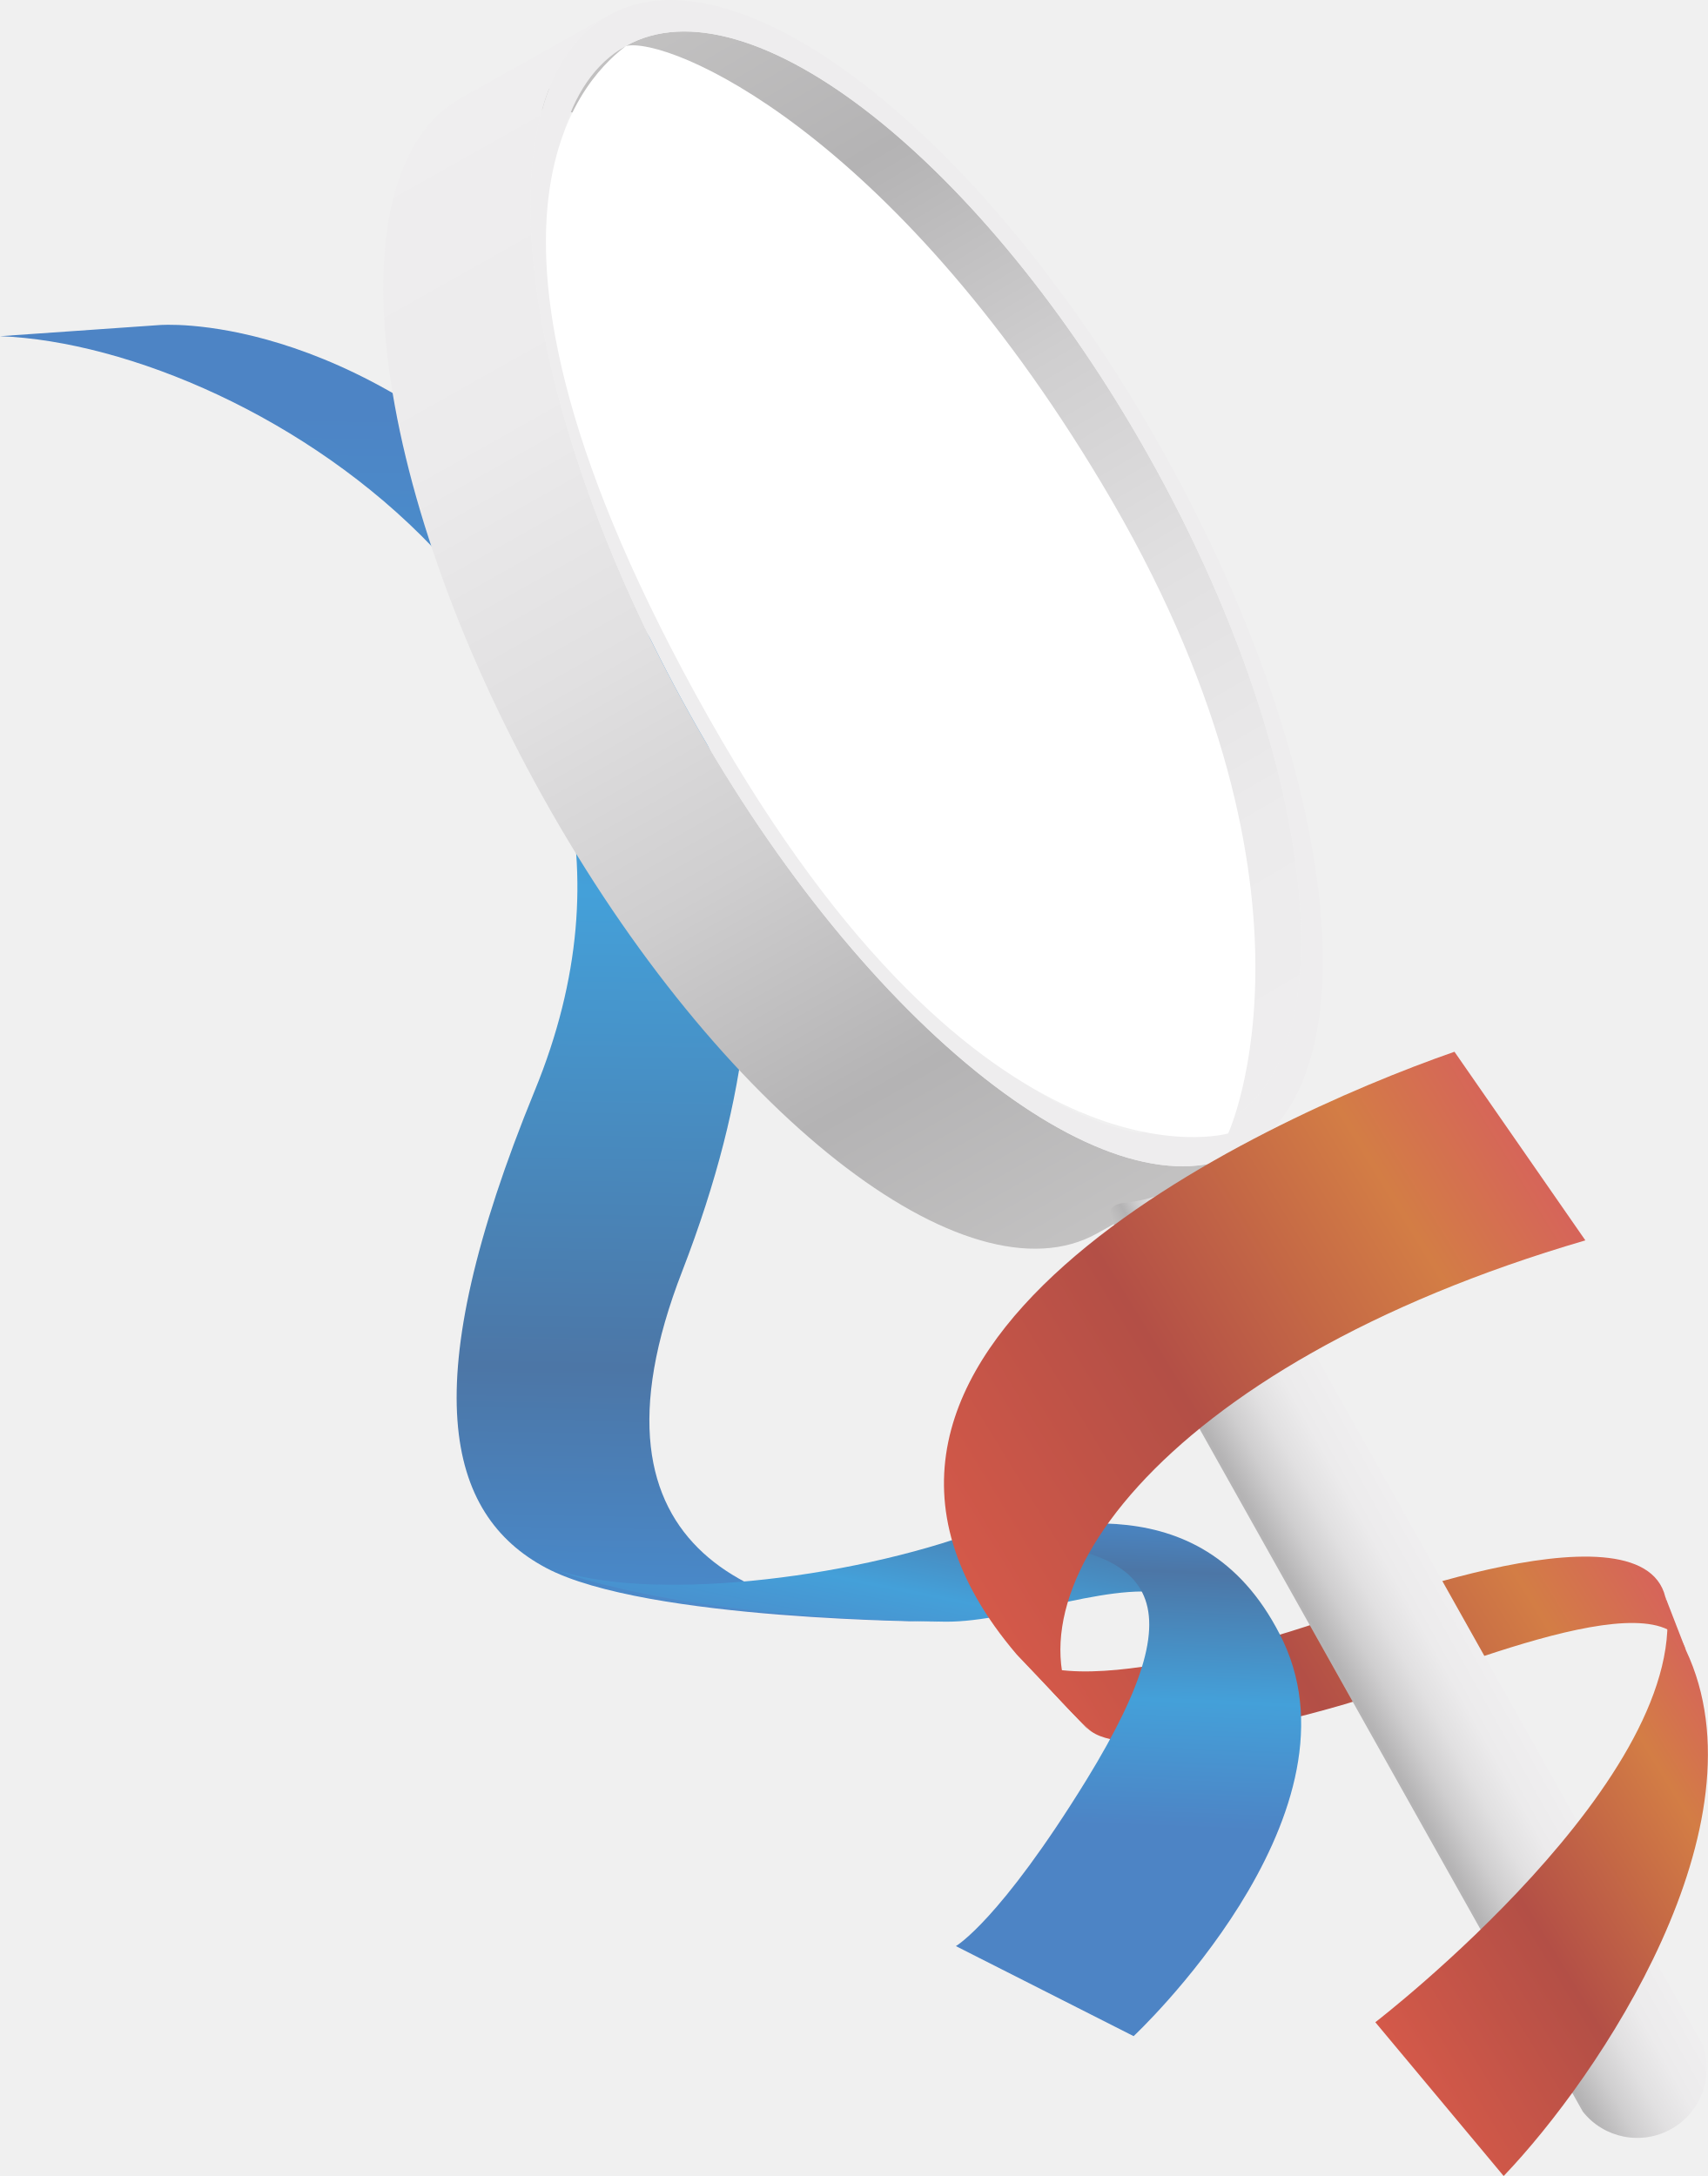
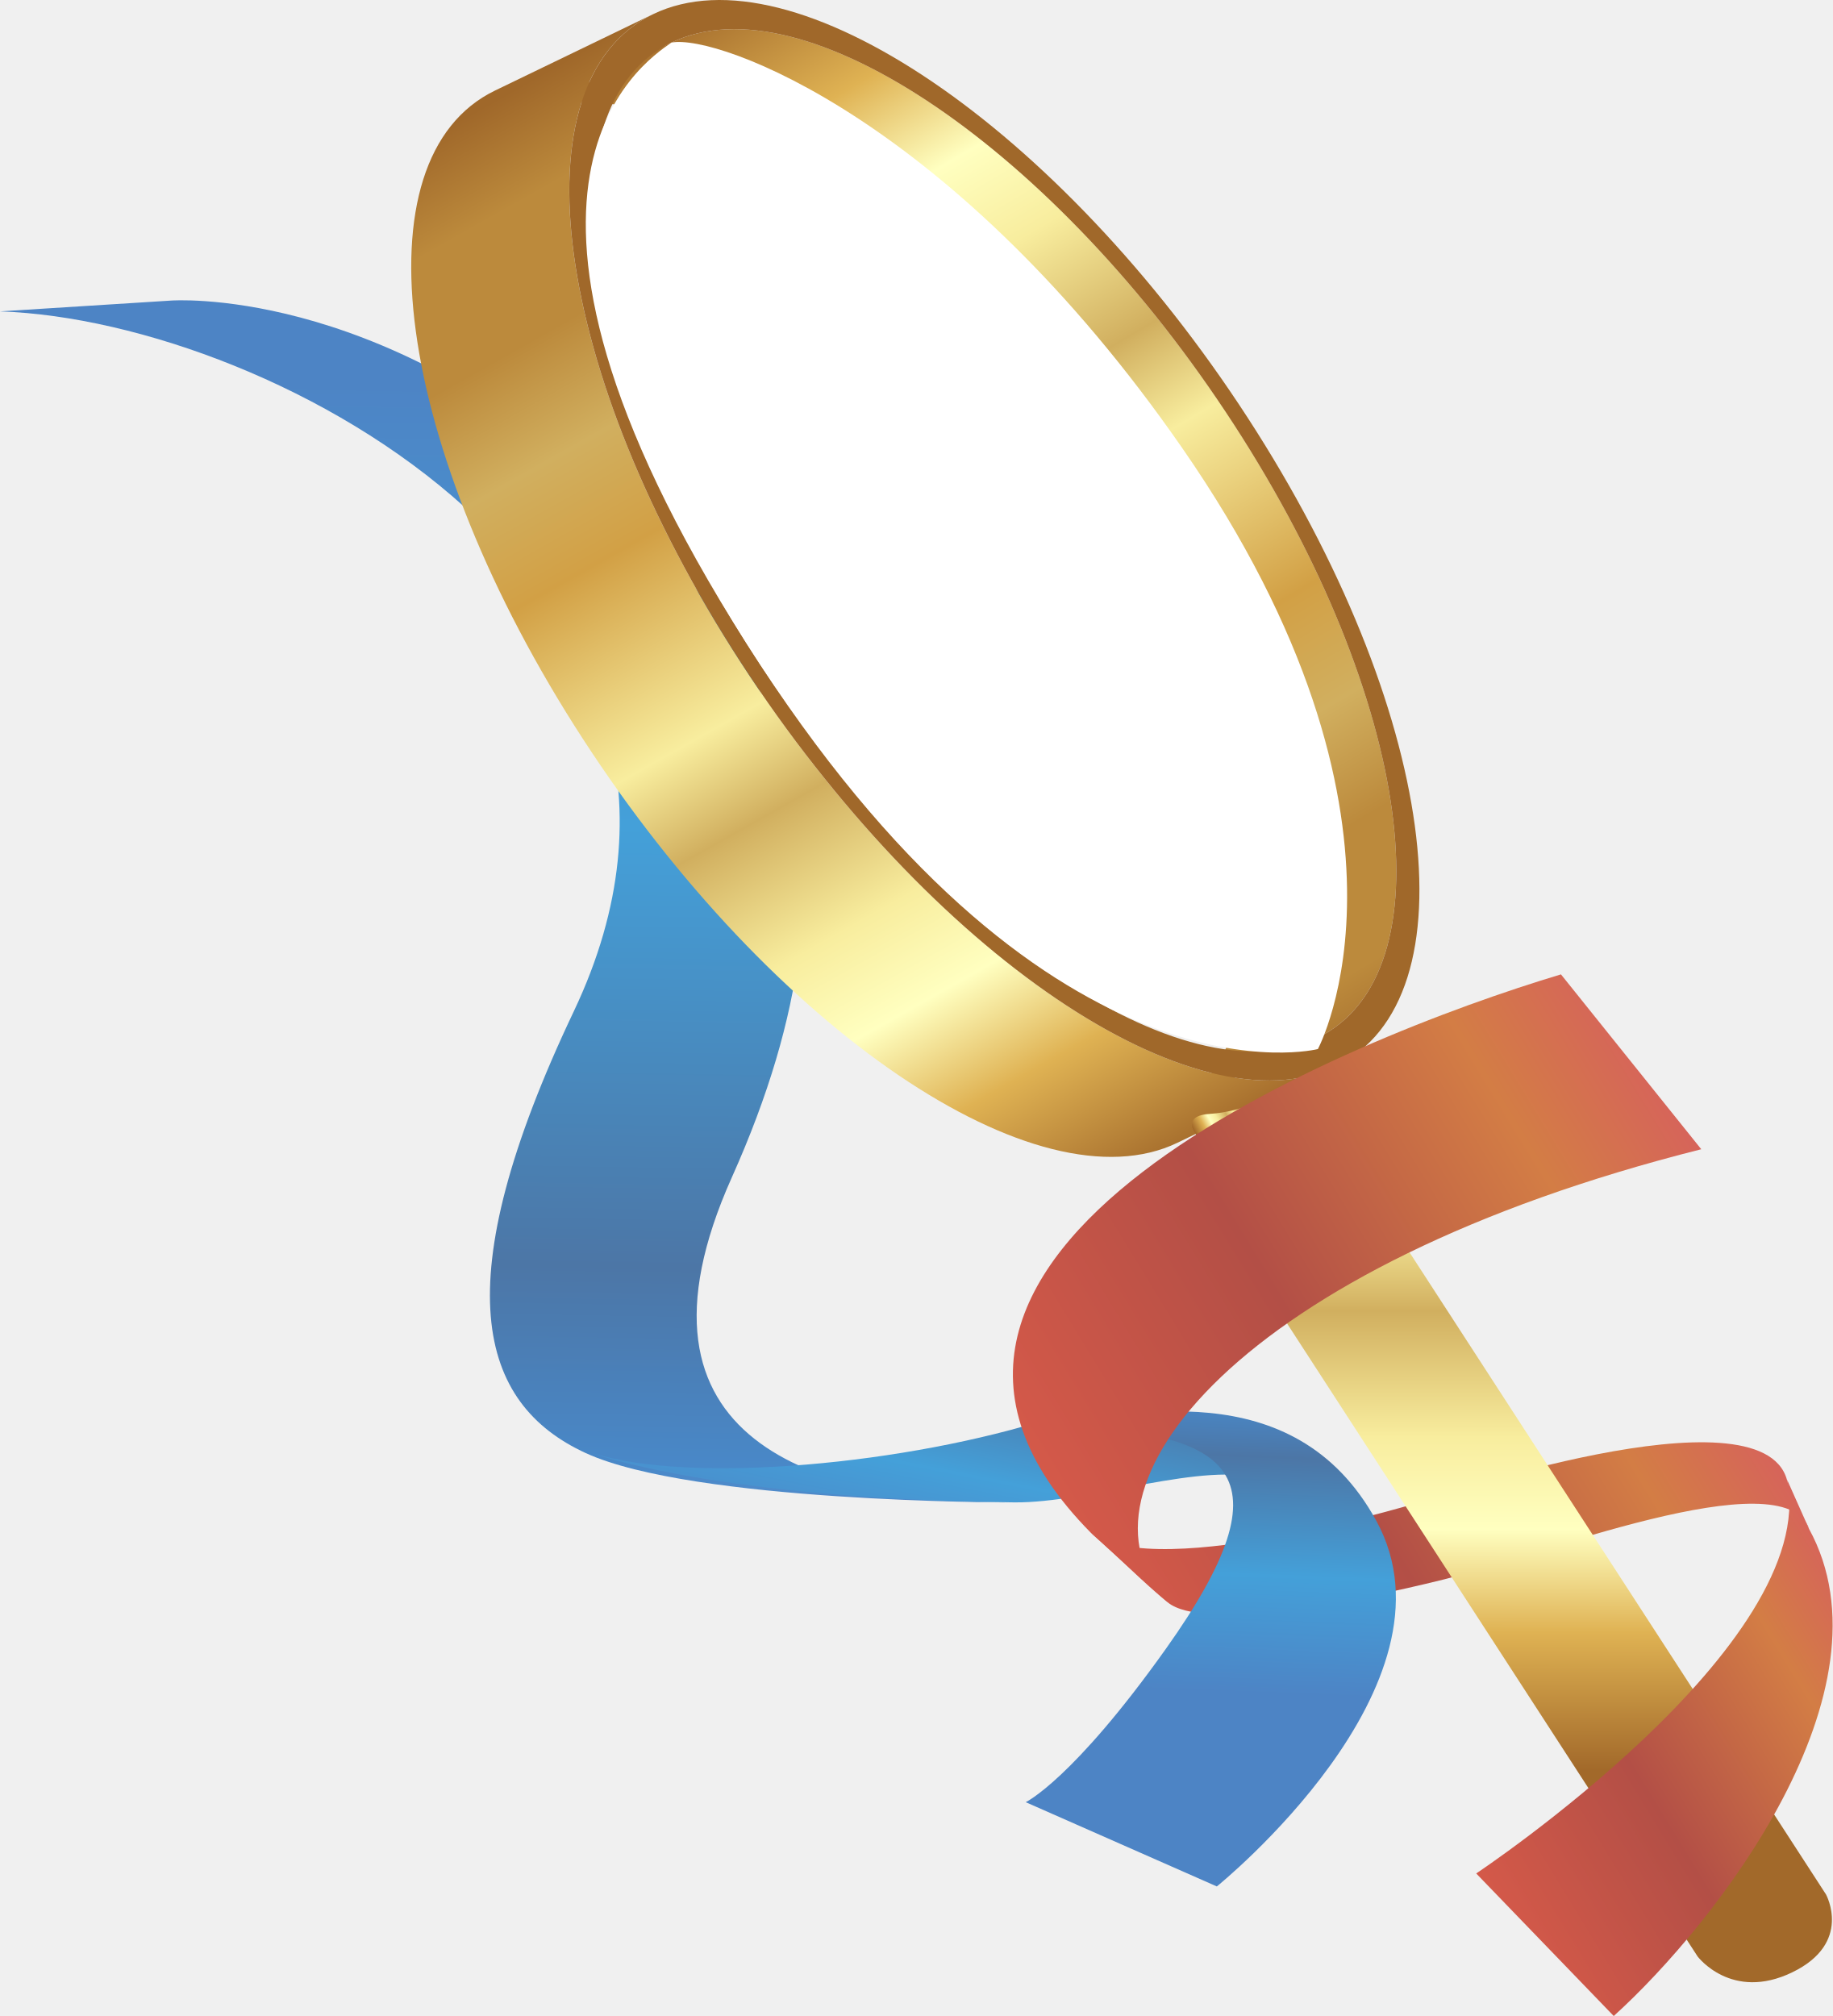
- <svg xmlns="http://www.w3.org/2000/svg" xmlns:xlink="http://www.w3.org/1999/xlink" viewBox="0 0 79.85 101.75">
-   <linearGradient id="b" gradientTransform="rotate(-76.39 82.098 46.577)" gradientUnits="userSpaceOnUse" x1="57.71" x2="38.35" y1="45.29" y2="25.92">
-     <stop offset="0" stop-color="#d6645a" />
-     <stop offset=".2" stop-color="#d37d45" />
-     <stop offset=".6" stop-color="#b34f46" />
-     <stop offset="1" stop-color="#d45949" />
-   </linearGradient>
-   <linearGradient id="c" gradientUnits="userSpaceOnUse" x1="21.46" x2="22.4" y1="74.96" y2="19.43">
-     <stop offset="0" stop-color="#4e8aca" />
-     <stop offset=".02" stop-color="#4988c8" />
-     <stop offset=".2" stop-color="#4c76a6" />
-     <stop offset=".6" stop-color="#44a0d9" />
-     <stop offset="1" stop-color="#4d84c5" />
-   </linearGradient>
-   <linearGradient id="a" gradientTransform="scale(-1 1) rotate(-60.6 -52.879 62.84)" gradientUnits="userSpaceOnUse" x1="12.47" x2="-48.82" y1="52.19" y2="50.99">
-     <stop offset="0" stop-color="#c3c2c2" />
-     <stop offset=".18" stop-color="#b4b3b4" />
-     <stop offset=".2" stop-color="#b6b5b6" />
-     <stop offset=".38" stop-color="#cfcecf" />
-     <stop offset=".57" stop-color="#e1e0e1" />
-     <stop offset=".77" stop-color="#ecebec" />
-     <stop offset="1" stop-color="#efeeef" />
-   </linearGradient>
-   <linearGradient id="d" x1="-47.8" x2="13.06" xlink:href="#a" y1="63.82" y2="63.82" />
-   <linearGradient id="e" gradientTransform="rotate(60.75 -126.674 396.493)" x1="-333.68" x2="-333.61" xlink:href="#a" y1="74.78" y2="71" />
-   <linearGradient id="f" gradientTransform="rotate(60.75 -126.674 396.493)" x1="-308.5" x2="-308.5" xlink:href="#a" y1="77.11" y2="69.67" />
-   <linearGradient id="g" x1="47.01" x2="31.51" xlink:href="#b" y1="55.85" y2="40.35" />
-   <linearGradient id="h" x1="41.85" x2="39.47" xlink:href="#c" y1="66.77" y2="78.79" />
-   <linearGradient id="i" x1="53.35" x2="52.77" xlink:href="#c" y1="70.44" y2="85.39" />
-   <linearGradient id="j" x1="70.83" x2="47.48" xlink:href="#b" y1="39.8" y2="16.45" />
-   <path d="M77.86 74.68c-1.15-4.78-15.69 1-15.69 1s-11.72 4.21-14.64 1.65c1.37 1.41 2.22 2.44 3.34 3.51 1.55 1.47 8.06 0 12-1.15s14.83-6.09 15.95-2.53a9.59 9.59 0 0 1-.96-2.48z" fill="url(#b)" />
-   <path d="M43.9 75.83c-8.19-.11-17.21-3-12-16.4 6.44-16.66 2.1-26.67-5.92-35-9.64-10-18.53-9.23-18.53-9.23L0 15.72C12 16.19 33.67 29.88 25 51c-5.66 13.83-4.15 19.82.52 22.31s18.38 2.52 18.38 2.52z" fill="url(#c)" />
-   <path d="M29.26 2.15C35-1.08 46 7.55 53.76 21.42s9.39 27.73 3.62 31l-6.56 3.68c5.77-3.23 4.15-17.1-3.62-31S28.46 2.59 22.69 5.82z" fill="url(#a)" />
-   <path d="M51.3 57.67C45.21 61.09 33.61 52 25.4 37.3S15.47 8 21.57 4.57L28.45.71c-6.09 3.42-4.38 18.07 3.83 32.74s19.81 23.78 25.91 20.37z" fill="url(#d)" />
-   <path d="M28.45.72c-6.09 3.41-4.38 18.06 3.83 32.73s19.81 23.78 25.91 20.37 4.38-18.07-3.83-32.74S34.55-2.7 28.45.72zm.81 1.43C35-1.08 46 7.55 53.76 21.42s9.39 27.73 3.62 31S40.65 47 32.88 33.11 23.49 5.38 29.26 2.15z" fill="#eeedee" />
-   <path d="M54.06 60.74l-2-3.51s-.65-.93.66-1a8.15 8.15 0 0 0 2.85-.94l2 3.5z" fill="url(#e)" />
-   <path d="M74 98.74L53 61.32l5.6-3.13 21 37.42a3.25 3.25 0 0 1-5.6 3.13z" fill="url(#f)" />
-   <path d="M29.26 2.15c2-.45 12.34 3.9 22.24 20.44C62.78 41.43 57.42 53 57.42 53S46 56.34 33.13 33.55C19.63 9.63 27.94 3.2 29.26 2.15z" fill="#fff" />
-   <path d="M78.82 77.16c3.86 8.16-4.06 19.93-8.52 24.59l-6-7.19S79.33 83 77.86 74.68z" fill="url(#g)" />
-   <path d="M25.8 73.34c4.39 1.6 13.82.54 20.06-1.79 0 0 5.88.06 8.32.91 1.74.61 0 2 .85 2.22-2.46-1-7.53 1.19-10.85 1.15-13.03-.17-18.38-2.49-18.38-2.49z" fill="url(#h)" />
-   <path d="M45.55 71.93c8.18.29 10.78 2.28 5.25 11.29-4.07 6.61-6.11 7.78-6.11 7.78L53 95.21s10.87-10.16 7-18.45c-3.64-7.63-11-5.29-14.45-4.83z" fill="url(#i)" />
-   <path d="M74.12 58C54 63.88 46.25 75.14 50.87 80.87l-3.34-3.51C35.45 63.18 58.76 52.4 68 49.18z" fill="url(#j)" />
+ <svg xmlns="http://www.w3.org/2000/svg" xmlns:xlink="http://www.w3.org/1999/xlink" viewBox="0 0 591.39 650.58">
+   <defs>
+     <linearGradient id="b" x1="558.73" y1="489.86" x2="416.49" y2="347.62" gradientTransform="rotate(-76.39 525.646 467.843)" gradientUnits="userSpaceOnUse">
+       <stop offset="0" stop-color="#d6645a" />
+       <stop offset=".2" stop-color="#d37d45" />
+       <stop offset=".6" stop-color="#b34f46" />
+       <stop offset="1" stop-color="#d45949" />
+     </linearGradient>
+     <linearGradient id="c" x1="159.42" y1="478.91" x2="165.43" y2="124.41" gradientUnits="userSpaceOnUse">
+       <stop offset="0" stop-color="#4e8aca" />
+       <stop offset=".02" stop-color="#4988c8" />
+       <stop offset=".2" stop-color="#4c76a6" />
+       <stop offset=".6" stop-color="#44a0d9" />
+       <stop offset="1" stop-color="#4d84c5" />
+     </linearGradient>
+     <linearGradient id="a" x1="948.15" y1="477.91" x2="537.3" y2="469.88" gradientTransform="matrix(-.49 -.87 -.87 .49 1109.43 588.45)" gradientUnits="userSpaceOnUse">
+       <stop offset="0" stop-color="#a2692a" />
+       <stop offset=".12" stop-color="#dfb253" />
+       <stop offset=".21" stop-color="#ffffc0" />
+       <stop offset=".29" stop-color="#f8ed9e" />
+       <stop offset=".4" stop-color="#d1af5f" />
+       <stop offset=".48" stop-color="#f8ed9e" />
+       <stop offset=".64" stop-color="#d2a045" />
+       <stop offset=".73" stop-color="#d1af5f" />
+       <stop offset=".82" stop-color="#bc8a3c" />
+       <stop offset=".92" stop-color="#bc8a3c" />
+       <stop offset="1" stop-color="#a0682a" />
+     </linearGradient>
+     <linearGradient id="d" x1="544.66" y1="553.25" x2="951.99" y2="553.25" xlink:href="#a" />
+     <linearGradient id="e" x1="183.71" y1="174.35" x2="458" y2="174.35" xlink:href="#a" />
+     <linearGradient id="f" x1="-32" y1="536.93" x2="-31.52" y2="508.18" gradientTransform="rotate(60.75 316.927 817.804)" xlink:href="#a" />
+     <linearGradient id="g" x1="351.93" y1="589.71" x2="674.93" y2="407.42" xlink:href="#a" />
+     <linearGradient id="h" x1="486.33" y1="561.57" x2="378.98" y2="454.21" xlink:href="#b" />
+     <linearGradient id="i" x1="309.38" y1="422.36" x2="292.59" y2="507.45" xlink:href="#c" />
+     <linearGradient id="j" x1="394.5" y1="450.44" x2="390.81" y2="545.96" xlink:href="#c" />
+     <linearGradient id="k" x1="644.44" y1="448.63" x2="477.76" y2="281.94" xlink:href="#b" />
+   </defs>
+   <g data-name="Слой 2">
+     <g data-name="Слой 1">
+       <path d="M576.64 477.53c-8.5-30.62-116.16 6.55-116.16 6.55S373.67 511 352 494.62c10.19 9 16.49 15.64 24.8 22.46 11.43 9.39 59.65-.07 89-7.35s109.72-39.16 118-16.4c-5.07-8.99-5.8-10.92-7.16-15.8z" fill="url(#b)" />
+       <path d="M325.15 484.84c-60.68-.71-127.45-19-89-104.86 47.74-106.52 15.58-170.52-43.79-223.9C121 91.91 55.14 97 55.14 97L0 100.49c89.18 3 249.38 90.56 185.19 225.82-42 88.43-30.79 126.7 3.83 142.61s136.13 15.92 136.13 15.92z" fill="url(#c)" />
+       <path d="M216.68 13.74C259.41-6.91 340.67 48.26 398.19 137S467.73 314.33 425 335l-48.61 23.5c42.73-20.65 30.71-109.29-26.81-198S210.8 16.59 168.07 37.24z" fill="url(#a)" />
+       <path d="M380 368.76c-45.15 21.83-131-36.49-191.86-130.25s-73.55-187.46-28.4-209.29l51-24.65C165.59 26.4 178.29 120.1 239.1 213.86S385.81 365.93 431 344.11z" fill="url(#d)" />
+       <path d="M210.74 4.58c-45.13 21.82-32.44 115.51 28.37 209.27S385.83 365.93 431 344.12s32.45-115.55-28.36-209.3S255.9-17.25 210.74 4.58zm5.94 9.16C259.41-6.91 340.67 48.26 398.19 137S467.73 314.33 425 335s-124-34.6-181.48-123.29S174 34.38 216.68 13.74z" fill="url(#e)" />
+       <path d="M400.37 388.35l-14.54-22.42s-4.85-5.95 4.86-6.5 21.11-6.05 21.11-6.05l14.54 22.42z" fill="url(#f)" />
+       <path d="M547.81 631.36L392.63 392.09l41.43-20 155.18 239.25s8.7 15.68-10.89 25.15-30.54-5.13-30.54-5.13z" fill="url(#g)" />
+       <path d="M216.68 13.74c14.9-2.86 91.41 25 164.73 130.71 83.59 120.48 43.87 194.09 43.87 194.09s-84.67 21.66-179.94-124C145.36 61.56 207 20.45 216.68 13.74z" fill="#fff" />
+       <path d="M583.75 493.33c28.62 52.17-30.06 127.46-63 157.25l-44.38-46s111.2-73.85 100.32-127.08z" fill="url(#h)" />
+       <path d="M191.11 468.92c32.48 10.23 102.31 3.47 148.51-11.41 0 0 43.58.37 61.67 5.81 12.84 3.87.3 13 6.28 14.2-18.21-6.35-55.8 7.57-80.32 7.31-96.53-1.04-136.14-15.91-136.14-15.91z" fill="url(#i)" />
+       <path d="M337.38 459.89c60.54 1.85 79.81 14.63 38.83 72.22-30.07 42.28-45.21 49.47-45.21 49.47l61.67 27.19s80.51-64.94 51.46-118C417.41 442 362.9 457 337.38 459.89z" fill="url(#j)" />
+       <path d="M549 370.87c-149.24 37.55-206.46 109.55-172.21 146.21L352 494.62C262.57 404 435.23 335 503.72 314.44z" fill="url(#k)" />
+     </g>
+   </g>
</svg>
